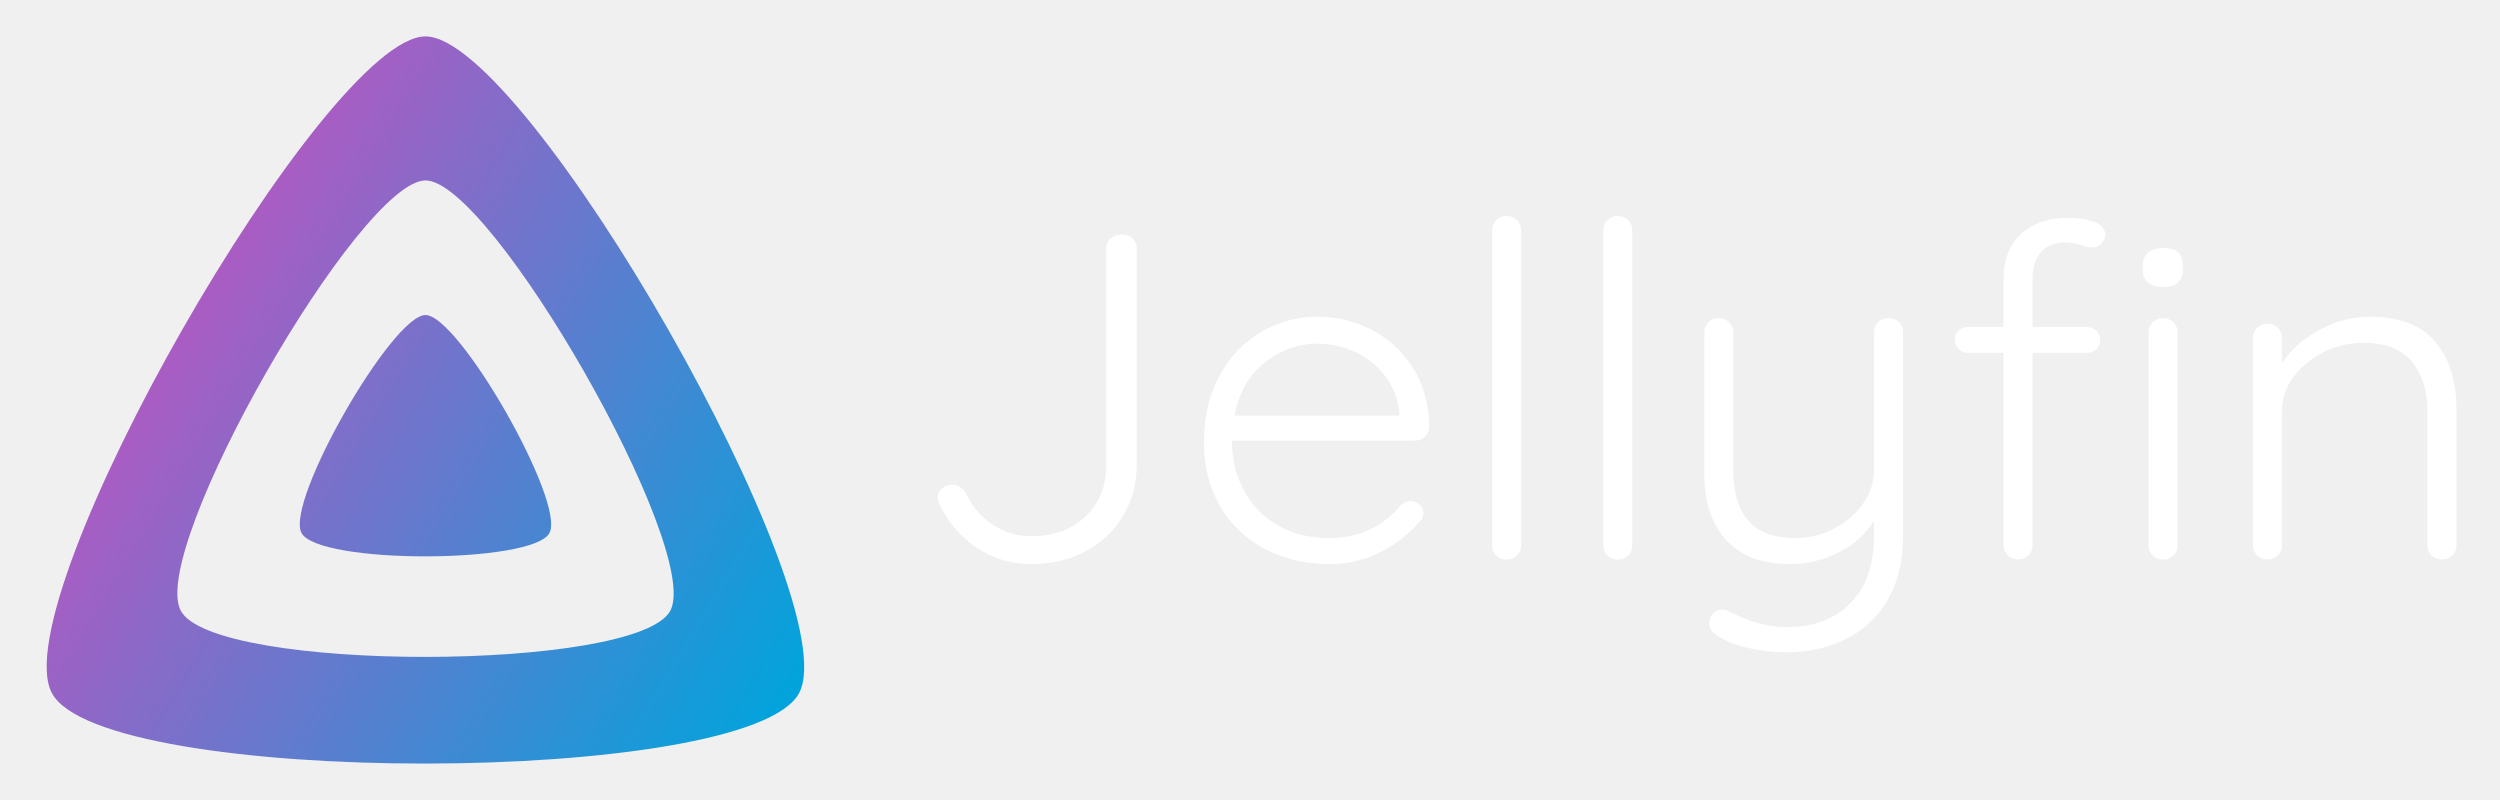
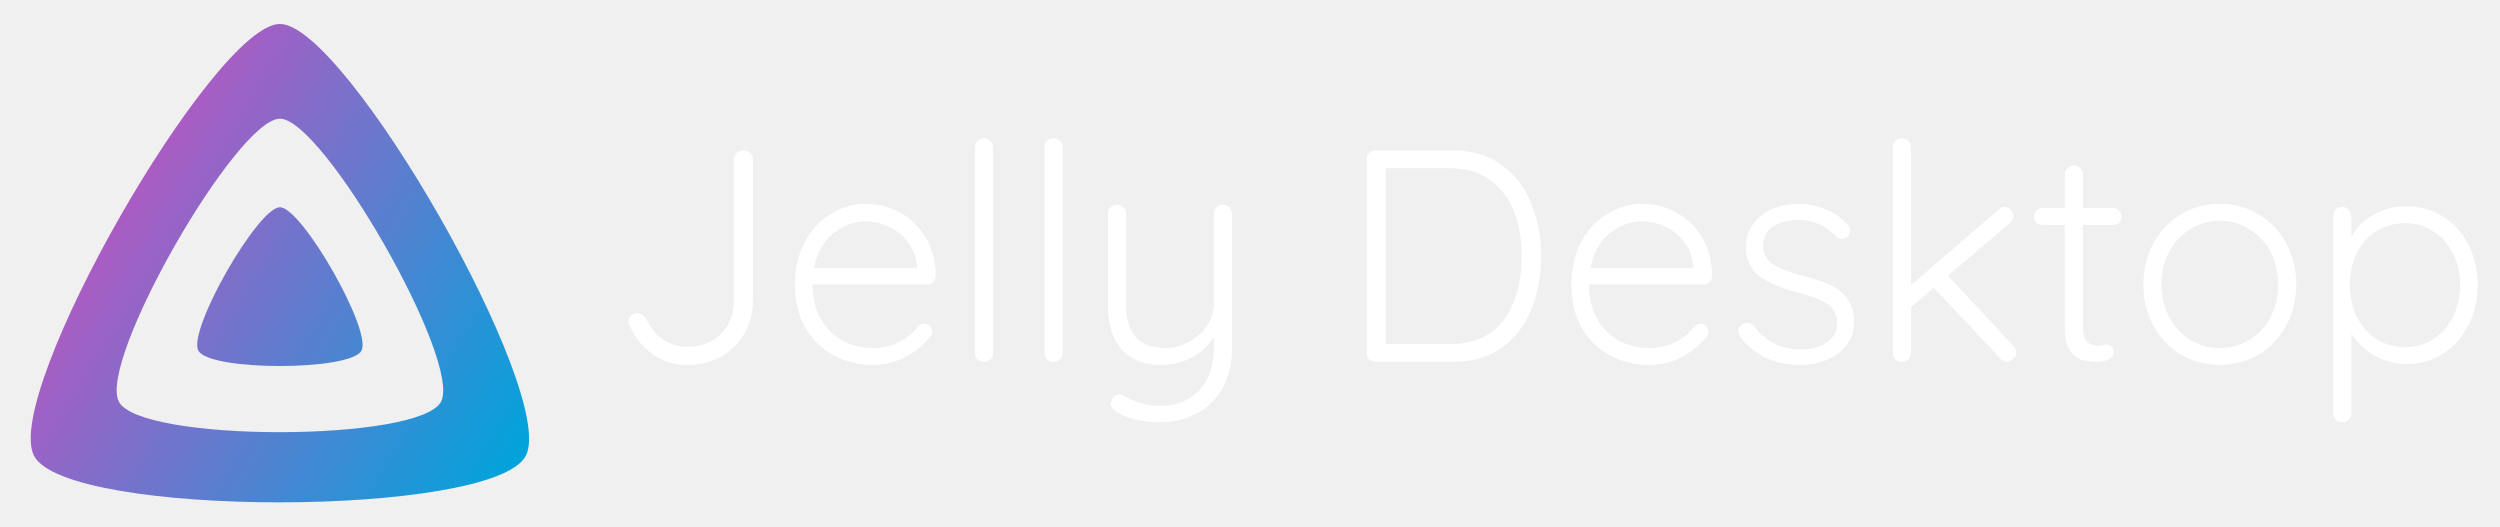
- <svg xmlns="http://www.w3.org/2000/svg" width="100" height="32" viewBox="0 0 100 32" fill="none">
+ <svg xmlns="http://www.w3.org/2000/svg" width="152" height="32" viewBox="0 0 152 32" fill="none">
  <path d="M17.02 12.601C15.689 12.601 11.405 20.057 12.059 21.316C12.712 22.574 21.335 22.561 21.98 21.316C22.626 20.071 18.35 12.602 17.02 12.601Z" fill="url(#paint0_linear)" />
  <path d="M17.02 1.456C13.01 1.456 0.102 23.921 2.07 27.714C4.038 31.508 30.022 31.464 31.969 27.714C33.915 23.964 21.029 1.456 17.02 1.456ZM26.816 24.422C25.541 26.881 8.517 26.908 7.227 24.422C5.936 21.937 14.395 7.217 17.021 7.217C19.648 7.217 28.092 21.964 26.816 24.422Z" fill="url(#paint1_linear)" />
-   <path d="M39.091 21.922C38.442 21.49 37.927 20.896 37.602 20.205C37.541 20.117 37.508 20.014 37.505 19.908C37.504 19.837 37.52 19.766 37.552 19.702C37.584 19.637 37.631 19.581 37.69 19.537C37.798 19.443 37.939 19.39 38.086 19.388C38.292 19.388 38.473 19.494 38.627 19.704C38.853 20.213 39.221 20.654 39.691 20.975C40.146 21.288 40.693 21.454 41.253 21.449C42.143 21.449 42.865 21.186 43.419 20.66C43.973 20.134 44.25 19.444 44.251 18.59V9.938C44.249 9.863 44.263 9.789 44.293 9.72C44.323 9.651 44.368 9.589 44.425 9.538C44.545 9.431 44.705 9.375 44.869 9.381C44.949 9.377 45.029 9.389 45.104 9.416C45.178 9.443 45.247 9.485 45.304 9.538C45.358 9.59 45.401 9.653 45.429 9.722C45.458 9.79 45.471 9.864 45.469 9.938V18.587C45.479 19.302 45.292 20.007 44.927 20.629C44.575 21.227 44.057 21.719 43.43 22.049C42.793 22.392 42.069 22.562 41.257 22.562C40.483 22.57 39.726 22.346 39.091 21.922Z" fill="white" />
-   <path d="M56.996 17.467C56.943 17.518 56.879 17.558 56.809 17.585C56.74 17.612 56.665 17.626 56.59 17.625H49.281C49.281 18.367 49.439 19.032 49.755 19.62C50.06 20.198 50.529 20.68 51.108 21.012C51.694 21.353 52.387 21.524 53.187 21.523C53.764 21.532 54.336 21.405 54.85 21.152C55.312 20.926 55.716 20.602 56.029 20.205C56.14 20.106 56.284 20.047 56.436 20.038C56.567 20.044 56.691 20.097 56.784 20.186C56.877 20.276 56.932 20.395 56.938 20.521C56.935 20.595 56.916 20.668 56.882 20.735C56.849 20.802 56.801 20.862 56.743 20.911C56.315 21.405 55.785 21.809 55.186 22.098C54.575 22.404 53.896 22.564 53.206 22.562C52.214 22.562 51.337 22.358 50.576 21.95C49.826 21.551 49.209 20.955 48.797 20.233C48.373 19.497 48.16 18.646 48.16 17.681C48.16 16.666 48.369 15.778 48.788 15.017C49.207 14.256 49.764 13.674 50.46 13.272C51.129 12.877 51.899 12.668 52.684 12.669C53.443 12.665 54.191 12.844 54.859 13.188C55.544 13.541 56.116 14.068 56.512 14.71C56.938 15.377 57.157 16.168 57.17 17.085C57.171 17.157 57.156 17.228 57.126 17.294C57.096 17.36 57.052 17.419 56.996 17.467ZM50.605 14.488C49.968 14.982 49.558 15.695 49.378 16.625H55.971V16.476C55.919 15.948 55.718 15.444 55.391 15.017C55.077 14.609 54.661 14.284 54.182 14.07C53.714 13.857 53.203 13.746 52.685 13.745C51.937 13.745 51.243 13.992 50.605 14.488Z" fill="white" />
-   <path d="M60.68 22.219C60.599 22.299 60.494 22.353 60.38 22.375C60.266 22.398 60.148 22.387 60.041 22.344C59.933 22.301 59.842 22.228 59.778 22.135C59.715 22.041 59.682 21.932 59.684 21.82V9.195C59.684 9.047 59.745 8.906 59.853 8.801C59.962 8.697 60.11 8.638 60.264 8.638C60.417 8.638 60.565 8.697 60.674 8.801C60.783 8.906 60.844 9.047 60.844 9.195V21.82C60.846 21.894 60.833 21.967 60.805 22.036C60.776 22.104 60.734 22.167 60.68 22.219Z" fill="white" />
-   <path d="M65.127 22.219C65.046 22.299 64.941 22.353 64.828 22.375C64.714 22.398 64.595 22.387 64.488 22.344C64.381 22.301 64.289 22.228 64.226 22.135C64.162 22.041 64.129 21.932 64.131 21.82V9.195C64.131 9.047 64.192 8.906 64.301 8.801C64.41 8.697 64.557 8.638 64.711 8.638C64.865 8.638 65.012 8.697 65.121 8.801C65.23 8.906 65.291 9.047 65.291 9.195V21.82C65.293 21.894 65.28 21.967 65.252 22.036C65.224 22.104 65.181 22.167 65.127 22.219Z" fill="white" />
-   <path d="M75.954 12.882C76.009 12.934 76.051 12.997 76.08 13.065C76.108 13.134 76.121 13.207 76.119 13.281V21.469C76.119 22.445 75.919 23.281 75.519 23.974C75.141 24.647 74.562 25.197 73.857 25.552C73.148 25.911 72.348 26.091 71.459 26.091C70.948 26.094 70.438 26.038 69.941 25.923C69.529 25.835 69.133 25.685 68.769 25.478C68.499 25.317 68.363 25.137 68.363 24.939C68.371 24.876 68.384 24.813 68.402 24.752C68.432 24.64 68.501 24.542 68.598 24.474C68.681 24.414 68.783 24.381 68.887 24.381C68.968 24.381 69.047 24.401 69.119 24.436C69.944 24.869 70.73 25.086 71.478 25.086C72.548 25.086 73.396 24.765 74.022 24.121C74.647 23.478 74.959 22.599 74.959 21.485V20.836C74.623 21.367 74.141 21.8 73.567 22.086C72.962 22.402 72.283 22.565 71.594 22.56C70.473 22.56 69.623 22.238 69.042 21.594C68.462 20.951 68.172 20.078 68.172 18.977V13.281C68.172 13.134 68.233 12.992 68.342 12.887C68.451 12.783 68.598 12.724 68.752 12.724C68.906 12.724 69.053 12.783 69.162 12.887C69.271 12.992 69.332 13.134 69.332 13.281V18.812C69.332 19.704 69.535 20.378 69.941 20.836C70.348 21.294 70.982 21.523 71.846 21.524C72.377 21.523 72.9 21.392 73.364 21.143C73.829 20.905 74.228 20.562 74.524 20.143C74.806 19.753 74.958 19.29 74.959 18.816V13.281C74.96 13.171 74.994 13.063 75.058 12.971C75.122 12.879 75.213 12.808 75.319 12.765C75.425 12.723 75.542 12.711 75.655 12.732C75.768 12.752 75.872 12.805 75.954 12.882Z" fill="white" />
-   <path d="M81.639 10.088C81.413 10.348 81.3 10.707 81.301 11.165V13.077H83.467C83.608 13.077 83.744 13.13 83.844 13.226C83.896 13.274 83.937 13.332 83.965 13.395C83.993 13.459 84.008 13.528 84.008 13.597C84.008 13.666 83.993 13.735 83.965 13.799C83.937 13.862 83.896 13.92 83.844 13.968C83.743 14.063 83.608 14.117 83.467 14.116H81.302V21.82C81.302 21.968 81.241 22.109 81.132 22.214C81.023 22.318 80.876 22.377 80.722 22.377C80.568 22.377 80.421 22.318 80.312 22.214C80.203 22.109 80.142 21.968 80.142 21.82V14.116H78.731C78.658 14.118 78.586 14.105 78.519 14.078C78.453 14.05 78.393 14.01 78.344 13.959C78.245 13.862 78.189 13.732 78.189 13.597C78.186 13.527 78.198 13.456 78.224 13.391C78.251 13.325 78.292 13.266 78.344 13.216C78.448 13.123 78.588 13.073 78.731 13.077H80.142V11.165C80.142 10.386 80.377 9.782 80.848 9.353C81.318 8.923 81.948 8.71 82.736 8.713C83.078 8.71 83.418 8.763 83.742 8.87C84.051 8.975 84.206 9.146 84.205 9.381C84.207 9.449 84.194 9.518 84.168 9.582C84.141 9.645 84.102 9.703 84.051 9.752C84.006 9.798 83.953 9.835 83.893 9.861C83.833 9.886 83.768 9.899 83.703 9.9C83.556 9.894 83.412 9.863 83.277 9.808C83.057 9.743 82.83 9.706 82.6 9.696C82.185 9.698 81.865 9.829 81.639 10.088ZM85.924 11.304C85.782 11.187 85.712 11.016 85.712 10.794V10.606C85.712 10.384 85.786 10.214 85.934 10.096C86.082 9.978 86.285 9.919 86.543 9.919C87.059 9.919 87.316 10.149 87.316 10.607V10.794C87.316 11.017 87.251 11.188 87.113 11.305C86.975 11.422 86.781 11.481 86.523 11.481C86.266 11.481 86.064 11.422 85.924 11.304ZM86.939 22.219C86.858 22.299 86.754 22.353 86.64 22.375C86.526 22.398 86.408 22.387 86.3 22.344C86.193 22.301 86.102 22.228 86.038 22.135C85.974 22.041 85.941 21.932 85.943 21.82V13.281C85.943 13.208 85.958 13.136 85.987 13.068C86.017 13.001 86.059 12.939 86.113 12.887C86.167 12.836 86.231 12.795 86.301 12.767C86.372 12.739 86.447 12.724 86.523 12.724C86.6 12.724 86.675 12.739 86.745 12.767C86.816 12.795 86.88 12.836 86.934 12.887C86.987 12.939 87.03 13.001 87.059 13.068C87.088 13.136 87.103 13.208 87.103 13.281V21.82C87.106 21.894 87.092 21.967 87.064 22.036C87.035 22.105 86.992 22.167 86.938 22.219H86.939Z" fill="white" />
-   <path d="M97.417 13.68C97.978 14.355 98.258 15.249 98.258 16.363V21.82C98.261 21.895 98.246 21.969 98.216 22.037C98.186 22.106 98.141 22.168 98.085 22.219C97.976 22.321 97.83 22.378 97.678 22.377C97.602 22.379 97.525 22.366 97.454 22.339C97.382 22.312 97.317 22.271 97.263 22.219C97.208 22.167 97.166 22.105 97.138 22.036C97.109 21.967 97.096 21.894 97.098 21.82V16.418C97.098 15.614 96.889 14.961 96.47 14.46C96.051 13.959 95.403 13.709 94.527 13.71C93.984 13.712 93.449 13.837 92.965 14.074C92.482 14.311 92.063 14.654 91.742 15.074C91.442 15.464 91.279 15.935 91.278 16.42V21.822C91.278 21.97 91.217 22.111 91.108 22.216C90.999 22.32 90.852 22.379 90.698 22.379C90.544 22.379 90.397 22.32 90.288 22.216C90.179 22.111 90.118 21.97 90.118 21.822V13.504C90.118 13.356 90.179 13.214 90.288 13.11C90.397 13.006 90.544 12.947 90.698 12.947C90.852 12.947 90.999 13.006 91.108 13.11C91.217 13.214 91.278 13.356 91.278 13.504V14.525C91.625 13.993 92.124 13.55 92.775 13.197C93.383 12.856 94.074 12.674 94.779 12.669C95.977 12.669 96.857 13.006 97.417 13.68Z" fill="white" />
+   <path d="M41.775 22.184C41.016 22.184 40.33 21.976 39.718 21.559C39.106 21.131 38.635 20.561 38.304 19.851C38.243 19.753 38.212 19.655 38.212 19.557C38.212 19.41 38.267 19.288 38.377 19.19C38.5 19.092 38.628 19.043 38.763 19.043C38.959 19.043 39.13 19.147 39.277 19.355C39.51 19.882 39.847 20.304 40.287 20.623C40.728 20.929 41.224 21.082 41.775 21.082C42.62 21.082 43.305 20.825 43.832 20.31C44.358 19.784 44.622 19.098 44.622 18.253V9.695C44.622 9.536 44.677 9.408 44.787 9.31C44.897 9.199 45.038 9.144 45.209 9.144C45.381 9.144 45.515 9.199 45.613 9.31C45.724 9.408 45.779 9.536 45.779 9.695V18.253C45.779 19 45.607 19.674 45.264 20.274C44.922 20.874 44.444 21.345 43.832 21.688C43.232 22.018 42.546 22.184 41.775 22.184ZM56.894 16.766C56.894 16.913 56.839 17.041 56.729 17.152C56.619 17.25 56.49 17.299 56.343 17.299H49.401C49.401 18.033 49.548 18.694 49.842 19.282C50.148 19.857 50.577 20.317 51.128 20.659C51.691 20.99 52.352 21.155 53.111 21.155C53.699 21.155 54.225 21.033 54.691 20.788C55.156 20.543 55.529 20.231 55.811 19.851C55.946 19.741 56.074 19.686 56.197 19.686C56.319 19.686 56.429 19.735 56.527 19.833C56.625 19.931 56.674 20.041 56.674 20.163C56.674 20.298 56.613 20.427 56.49 20.549C56.099 21.027 55.603 21.418 55.003 21.724C54.415 22.031 53.791 22.184 53.13 22.184C52.187 22.184 51.354 21.982 50.632 21.578C49.91 21.174 49.346 20.61 48.942 19.888C48.538 19.153 48.336 18.309 48.336 17.354C48.336 16.35 48.532 15.474 48.924 14.727C49.328 13.968 49.861 13.393 50.522 13.001C51.183 12.597 51.887 12.395 52.634 12.395C53.368 12.395 54.054 12.566 54.691 12.909C55.34 13.252 55.866 13.754 56.27 14.415C56.674 15.076 56.882 15.86 56.894 16.766ZM52.634 13.46C51.924 13.46 51.262 13.705 50.65 14.195C50.05 14.684 49.665 15.389 49.493 16.307H55.756V16.16C55.695 15.609 55.511 15.131 55.205 14.727C54.899 14.311 54.513 13.999 54.048 13.791C53.595 13.57 53.123 13.46 52.634 13.46ZM60.378 21.449C60.378 21.608 60.322 21.743 60.212 21.853C60.114 21.951 59.986 22 59.827 22C59.667 22 59.533 21.951 59.423 21.853C59.325 21.743 59.276 21.608 59.276 21.449V8.961C59.276 8.802 59.325 8.673 59.423 8.575C59.533 8.465 59.667 8.41 59.827 8.41C59.986 8.41 60.114 8.465 60.212 8.575C60.322 8.673 60.378 8.802 60.378 8.961V21.449ZM64.61 21.449C64.61 21.608 64.555 21.743 64.445 21.853C64.347 21.951 64.219 22 64.059 22C63.9 22 63.765 21.951 63.655 21.853C63.557 21.743 63.508 21.608 63.508 21.449V8.961C63.508 8.802 63.557 8.673 63.655 8.575C63.765 8.465 63.9 8.41 64.059 8.41C64.219 8.41 64.347 8.465 64.445 8.575C64.555 8.673 64.61 8.802 64.61 8.961V21.449ZM74.359 12.45C74.518 12.45 74.647 12.505 74.745 12.615C74.855 12.713 74.91 12.842 74.91 13.001V21.1C74.91 22.067 74.72 22.894 74.341 23.579C73.961 24.265 73.434 24.785 72.761 25.14C72.088 25.495 71.329 25.673 70.484 25.673C69.97 25.673 69.486 25.618 69.033 25.508C68.592 25.398 68.225 25.251 67.931 25.067C67.674 24.908 67.545 24.73 67.545 24.534C67.545 24.51 67.558 24.449 67.582 24.351C67.619 24.228 67.68 24.137 67.766 24.075C67.852 24.014 67.943 23.983 68.041 23.983C68.115 23.983 68.188 24.002 68.262 24.038C69.045 24.467 69.792 24.681 70.502 24.681C71.518 24.681 72.32 24.363 72.908 23.726C73.508 23.09 73.808 22.22 73.808 21.119V20.476C73.502 20.99 73.061 21.406 72.486 21.724C71.91 22.031 71.286 22.184 70.612 22.184C69.547 22.184 68.739 21.865 68.188 21.229C67.637 20.592 67.362 19.729 67.362 18.639V13.001C67.362 12.842 67.411 12.713 67.509 12.615C67.619 12.505 67.754 12.45 67.913 12.45C68.072 12.45 68.2 12.505 68.298 12.615C68.409 12.713 68.464 12.842 68.464 13.001V18.474C68.464 19.355 68.653 20.023 69.033 20.476C69.425 20.929 70.031 21.155 70.851 21.155C71.353 21.155 71.831 21.033 72.284 20.788C72.749 20.531 73.116 20.2 73.385 19.796C73.667 19.38 73.808 18.939 73.808 18.474V13.001C73.808 12.842 73.857 12.713 73.955 12.615C74.065 12.505 74.2 12.45 74.359 12.45ZM88.331 9.144C89.506 9.144 90.492 9.438 91.288 10.026C92.096 10.601 92.696 11.379 93.088 12.358C93.492 13.325 93.694 14.397 93.694 15.572C93.694 16.784 93.492 17.874 93.088 18.841C92.696 19.808 92.096 20.58 91.288 21.155C90.492 21.718 89.506 22 88.331 22H83.648C83.489 22 83.354 21.951 83.244 21.853C83.146 21.743 83.097 21.608 83.097 21.449V9.695C83.097 9.536 83.146 9.408 83.244 9.31C83.354 9.199 83.489 9.144 83.648 9.144H88.331ZM88.147 20.916C89.617 20.916 90.712 20.427 91.435 19.447C92.157 18.456 92.518 17.164 92.518 15.572C92.518 14.581 92.365 13.687 92.059 12.891C91.753 12.083 91.269 11.44 90.608 10.963C89.96 10.473 89.139 10.228 88.147 10.228H84.254V20.916H88.147ZM104.099 16.766C104.099 16.913 104.044 17.041 103.933 17.152C103.823 17.25 103.695 17.299 103.548 17.299H96.606C96.606 18.033 96.753 18.694 97.046 19.282C97.353 19.857 97.781 20.317 98.332 20.659C98.895 20.99 99.556 21.155 100.316 21.155C100.903 21.155 101.43 21.033 101.895 20.788C102.36 20.543 102.734 20.231 103.015 19.851C103.15 19.741 103.278 19.686 103.401 19.686C103.523 19.686 103.634 19.735 103.731 19.833C103.829 19.931 103.878 20.041 103.878 20.163C103.878 20.298 103.817 20.427 103.695 20.549C103.303 21.027 102.807 21.418 102.207 21.724C101.619 22.031 100.995 22.184 100.334 22.184C99.391 22.184 98.559 21.982 97.836 21.578C97.114 21.174 96.551 20.61 96.147 19.888C95.743 19.153 95.541 18.309 95.541 17.354C95.541 16.35 95.737 15.474 96.128 14.727C96.532 13.968 97.065 13.393 97.726 13.001C98.387 12.597 99.091 12.395 99.838 12.395C100.573 12.395 101.258 12.566 101.895 12.909C102.544 13.252 103.07 13.754 103.474 14.415C103.878 15.076 104.087 15.86 104.099 16.766ZM99.838 13.46C99.128 13.46 98.467 13.705 97.855 14.195C97.255 14.684 96.869 15.389 96.698 16.307H102.96V16.16C102.899 15.609 102.715 15.131 102.409 14.727C102.103 14.311 101.717 13.999 101.252 13.791C100.799 13.57 100.328 13.46 99.838 13.46ZM105.837 20.512C105.739 20.353 105.69 20.219 105.69 20.108C105.69 19.949 105.77 19.827 105.929 19.741C106.003 19.668 106.101 19.631 106.223 19.631C106.37 19.631 106.505 19.692 106.627 19.814C107.349 20.77 108.31 21.247 109.51 21.247C110.098 21.247 110.606 21.112 111.035 20.843C111.475 20.561 111.696 20.157 111.696 19.631C111.696 19.117 111.494 18.731 111.09 18.474C110.686 18.217 110.123 17.996 109.4 17.813C108.384 17.556 107.588 17.225 107.013 16.821C106.437 16.405 106.149 15.799 106.149 15.003C106.149 14.501 106.29 14.054 106.572 13.662C106.853 13.258 107.233 12.946 107.711 12.726C108.2 12.505 108.751 12.395 109.363 12.395C109.89 12.395 110.416 12.499 110.943 12.707C111.482 12.903 111.941 13.221 112.32 13.662C112.43 13.748 112.486 13.87 112.486 14.03C112.486 14.176 112.424 14.305 112.302 14.415C112.216 14.489 112.106 14.525 111.971 14.525C111.849 14.525 111.739 14.476 111.641 14.378C111.347 14.048 110.998 13.797 110.594 13.626C110.19 13.454 109.755 13.368 109.29 13.368C108.715 13.368 108.219 13.503 107.802 13.772C107.398 14.042 107.196 14.446 107.196 14.985C107.221 15.474 107.441 15.848 107.857 16.105C108.286 16.362 108.91 16.595 109.731 16.803C110.367 16.962 110.894 17.139 111.31 17.335C111.726 17.531 112.063 17.807 112.32 18.162C112.59 18.517 112.724 18.988 112.724 19.576C112.724 20.372 112.406 21.008 111.769 21.486C111.133 21.951 110.343 22.184 109.4 22.184C107.906 22.184 106.719 21.627 105.837 20.512ZM122.416 21.027C122.527 21.149 122.582 21.29 122.582 21.449C122.582 21.608 122.514 21.743 122.38 21.853C122.257 21.951 122.141 22 122.031 22C121.872 22 121.737 21.933 121.627 21.798L117.568 17.5L116.191 18.676V21.449C116.191 21.608 116.136 21.743 116.025 21.853C115.927 21.951 115.799 22 115.64 22C115.481 22 115.346 21.951 115.236 21.853C115.138 21.743 115.089 21.608 115.089 21.449V8.961C115.089 8.802 115.138 8.673 115.236 8.575C115.346 8.465 115.481 8.41 115.64 8.41C115.799 8.41 115.927 8.465 116.025 8.575C116.136 8.673 116.191 8.802 116.191 8.961V17.335L121.498 12.762C121.608 12.64 121.737 12.579 121.884 12.579C122.019 12.579 122.141 12.64 122.251 12.762C122.361 12.873 122.416 12.995 122.416 13.13C122.416 13.277 122.349 13.417 122.214 13.552L118.431 16.766L122.416 21.027ZM126.643 13.681V19.833C126.643 20.298 126.729 20.616 126.9 20.788C127.072 20.947 127.298 21.027 127.58 21.027C127.653 21.027 127.745 21.014 127.855 20.99C127.966 20.953 128.051 20.935 128.113 20.935C128.223 20.935 128.315 20.984 128.388 21.082C128.474 21.167 128.517 21.271 128.517 21.394C128.517 21.565 128.419 21.712 128.223 21.835C128.027 21.945 127.794 22 127.525 22C127.194 22 126.9 21.969 126.643 21.908C126.386 21.847 126.135 21.663 125.89 21.357C125.658 21.051 125.541 20.561 125.541 19.888V13.681H124.201C124.054 13.681 123.925 13.632 123.815 13.534C123.717 13.436 123.668 13.313 123.668 13.166C123.668 13.019 123.717 12.897 123.815 12.799C123.925 12.701 124.054 12.652 124.201 12.652H125.541V10.614C125.541 10.454 125.59 10.326 125.688 10.228C125.799 10.118 125.933 10.063 126.092 10.063C126.252 10.063 126.38 10.118 126.478 10.228C126.588 10.326 126.643 10.454 126.643 10.614V12.652H128.48C128.615 12.652 128.731 12.707 128.829 12.817C128.939 12.928 128.994 13.05 128.994 13.185C128.994 13.332 128.945 13.454 128.847 13.552C128.749 13.638 128.627 13.681 128.48 13.681H126.643ZM139.609 17.299C139.609 18.217 139.407 19.049 139.003 19.796C138.599 20.543 138.042 21.131 137.332 21.559C136.622 21.976 135.832 22.184 134.963 22.184C134.093 22.184 133.304 21.976 132.593 21.559C131.883 21.131 131.326 20.543 130.922 19.796C130.518 19.049 130.316 18.217 130.316 17.299C130.316 16.38 130.518 15.548 130.922 14.801C131.326 14.054 131.883 13.466 132.593 13.038C133.304 12.609 134.093 12.395 134.963 12.395C135.832 12.395 136.622 12.609 137.332 13.038C138.042 13.466 138.599 14.054 139.003 14.801C139.407 15.548 139.609 16.38 139.609 17.299ZM138.507 17.299C138.507 16.564 138.354 15.903 138.048 15.315C137.742 14.727 137.313 14.268 136.762 13.938C136.224 13.595 135.624 13.423 134.963 13.423C134.301 13.423 133.701 13.595 133.163 13.938C132.624 14.268 132.195 14.727 131.877 15.315C131.571 15.903 131.418 16.564 131.418 17.299C131.418 18.021 131.571 18.676 131.877 19.264C132.195 19.851 132.624 20.317 133.163 20.659C133.701 20.99 134.301 21.155 134.963 21.155C135.624 21.155 136.224 20.99 136.762 20.659C137.313 20.329 137.742 19.87 138.048 19.282C138.354 18.694 138.507 18.033 138.507 17.299ZM146.326 12.542C147.134 12.542 147.868 12.75 148.529 13.166C149.191 13.57 149.705 14.14 150.072 14.874C150.452 15.597 150.641 16.411 150.641 17.317C150.641 18.235 150.452 19.062 150.072 19.796C149.705 20.518 149.191 21.088 148.529 21.504C147.88 21.92 147.152 22.129 146.344 22.129C145.634 22.129 144.979 21.963 144.379 21.633C143.791 21.29 143.32 20.837 142.965 20.274V25.122C142.965 25.281 142.91 25.41 142.799 25.508C142.701 25.618 142.573 25.673 142.414 25.673C142.255 25.673 142.12 25.618 142.01 25.508C141.912 25.41 141.863 25.281 141.863 25.122V13.148C141.863 12.989 141.912 12.854 142.01 12.744C142.12 12.634 142.255 12.579 142.414 12.579C142.573 12.579 142.701 12.634 142.799 12.744C142.91 12.854 142.965 12.989 142.965 13.148V14.397C143.283 13.821 143.742 13.368 144.342 13.038C144.942 12.707 145.603 12.542 146.326 12.542ZM146.234 21.1C146.87 21.1 147.44 20.941 147.942 20.623C148.456 20.292 148.854 19.839 149.135 19.264C149.429 18.688 149.576 18.039 149.576 17.317C149.576 16.607 149.429 15.97 149.135 15.407C148.854 14.831 148.456 14.385 147.942 14.066C147.44 13.736 146.87 13.57 146.234 13.57C145.585 13.57 145.003 13.729 144.489 14.048C143.975 14.366 143.577 14.813 143.295 15.389C143.014 15.952 142.873 16.595 142.873 17.317C142.873 18.039 143.014 18.688 143.295 19.264C143.577 19.839 143.975 20.292 144.489 20.623C145.003 20.941 145.585 21.1 146.234 21.1Z" fill="white" />
  <defs>
    <linearGradient id="paint0_linear" x1="7.178" y1="13.331" x2="31.778" y2="28.125" gradientUnits="userSpaceOnUse">
      <stop stop-color="#AA5CC3" />
      <stop offset="1" stop-color="#00A4DC" />
    </linearGradient>
    <linearGradient id="paint1_linear" x1="7.178" y1="13.331" x2="31.778" y2="28.125" gradientUnits="userSpaceOnUse">
      <stop stop-color="#AA5CC3" />
      <stop offset="1" stop-color="#00A4DC" />
    </linearGradient>
  </defs>
</svg>
